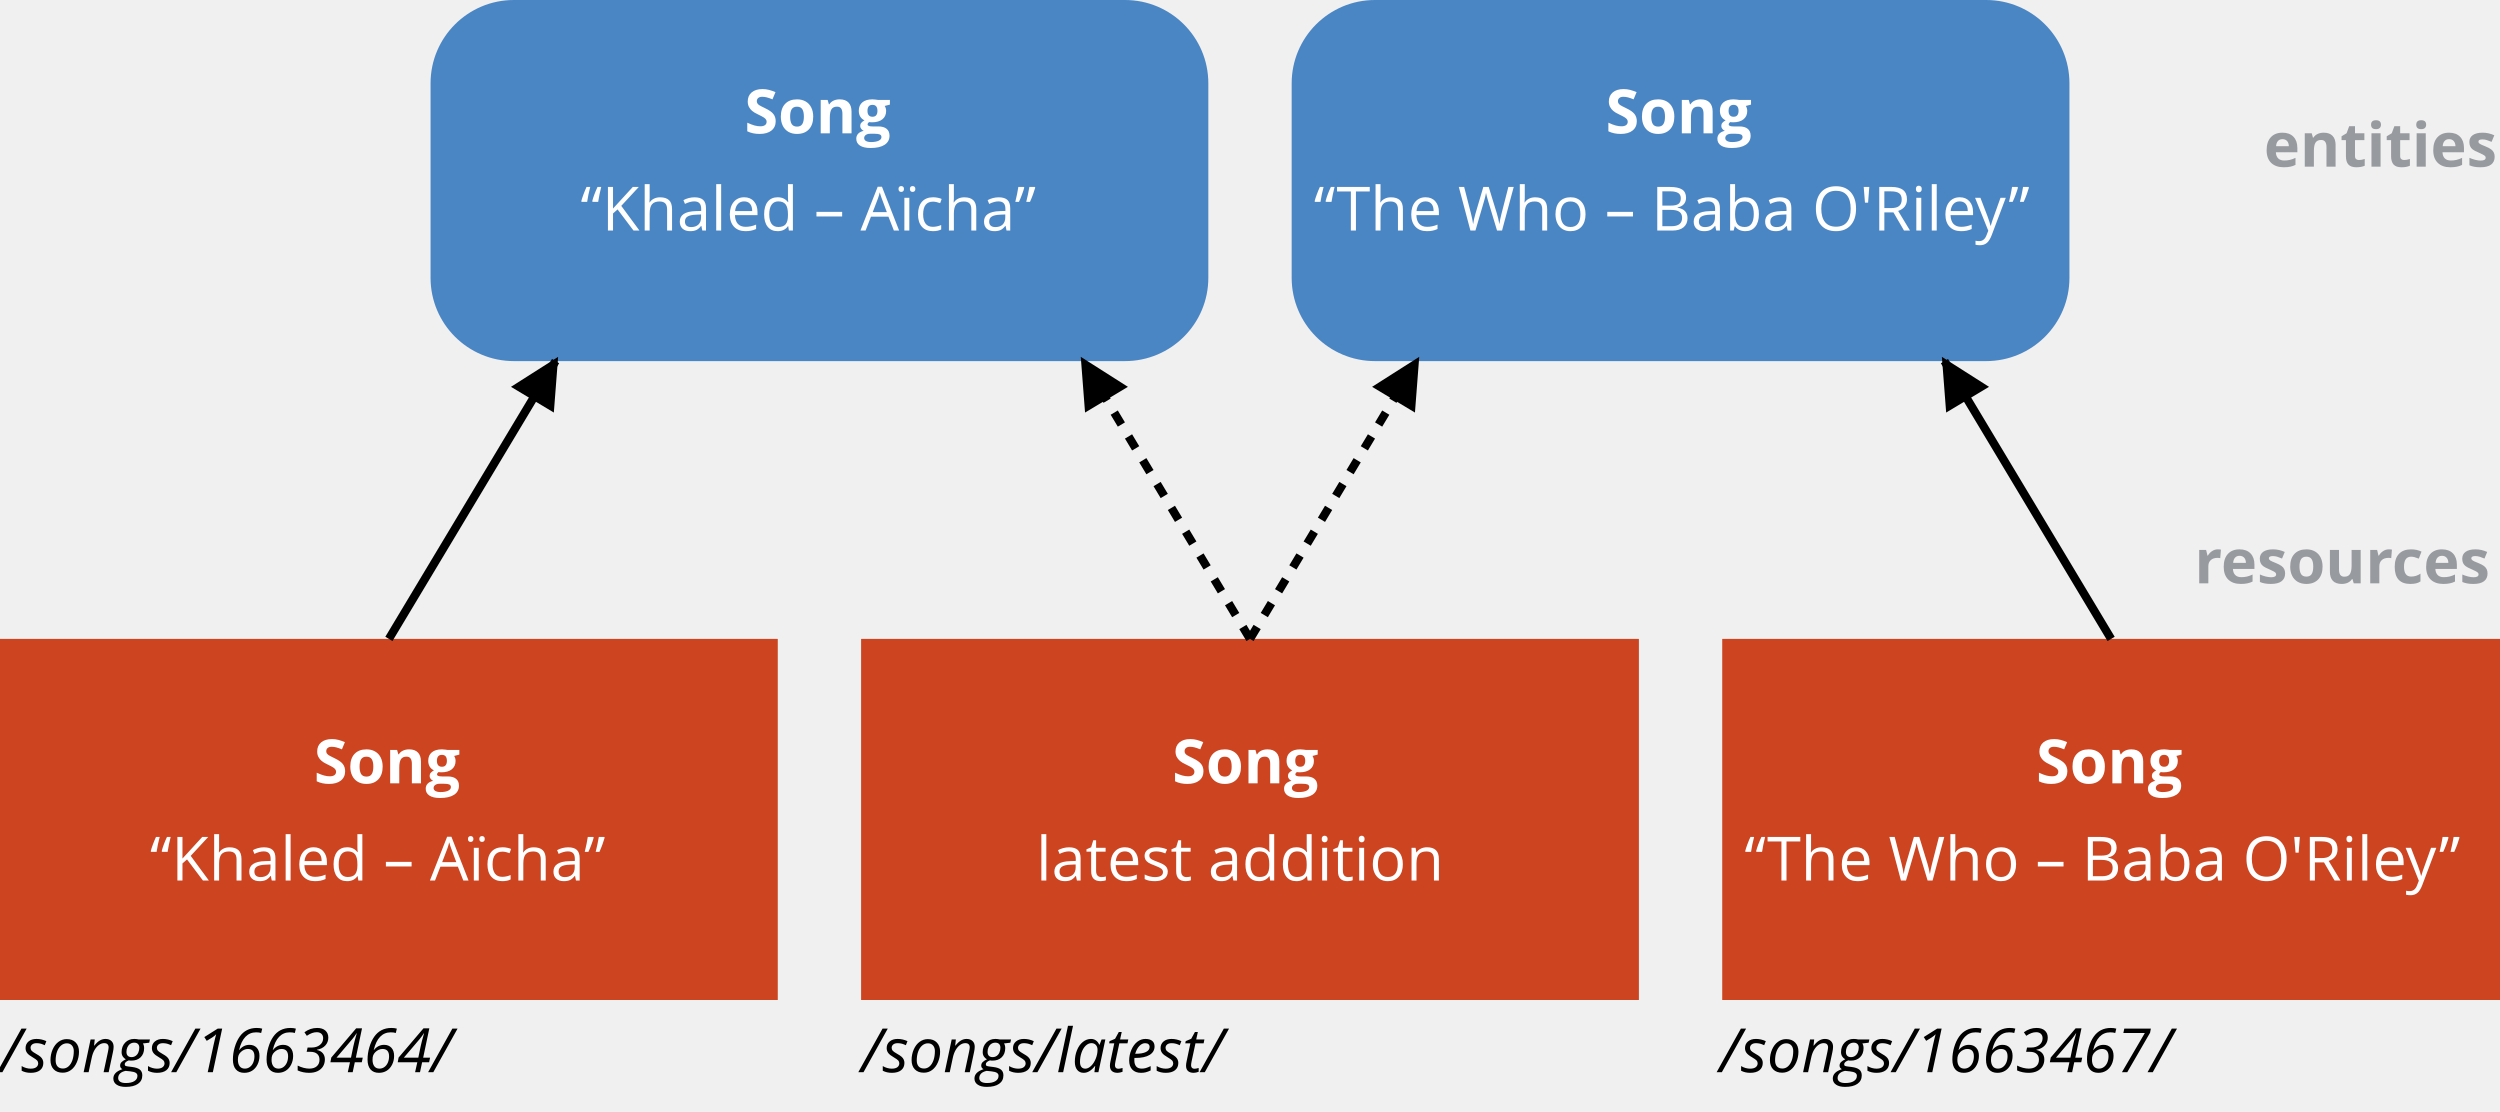
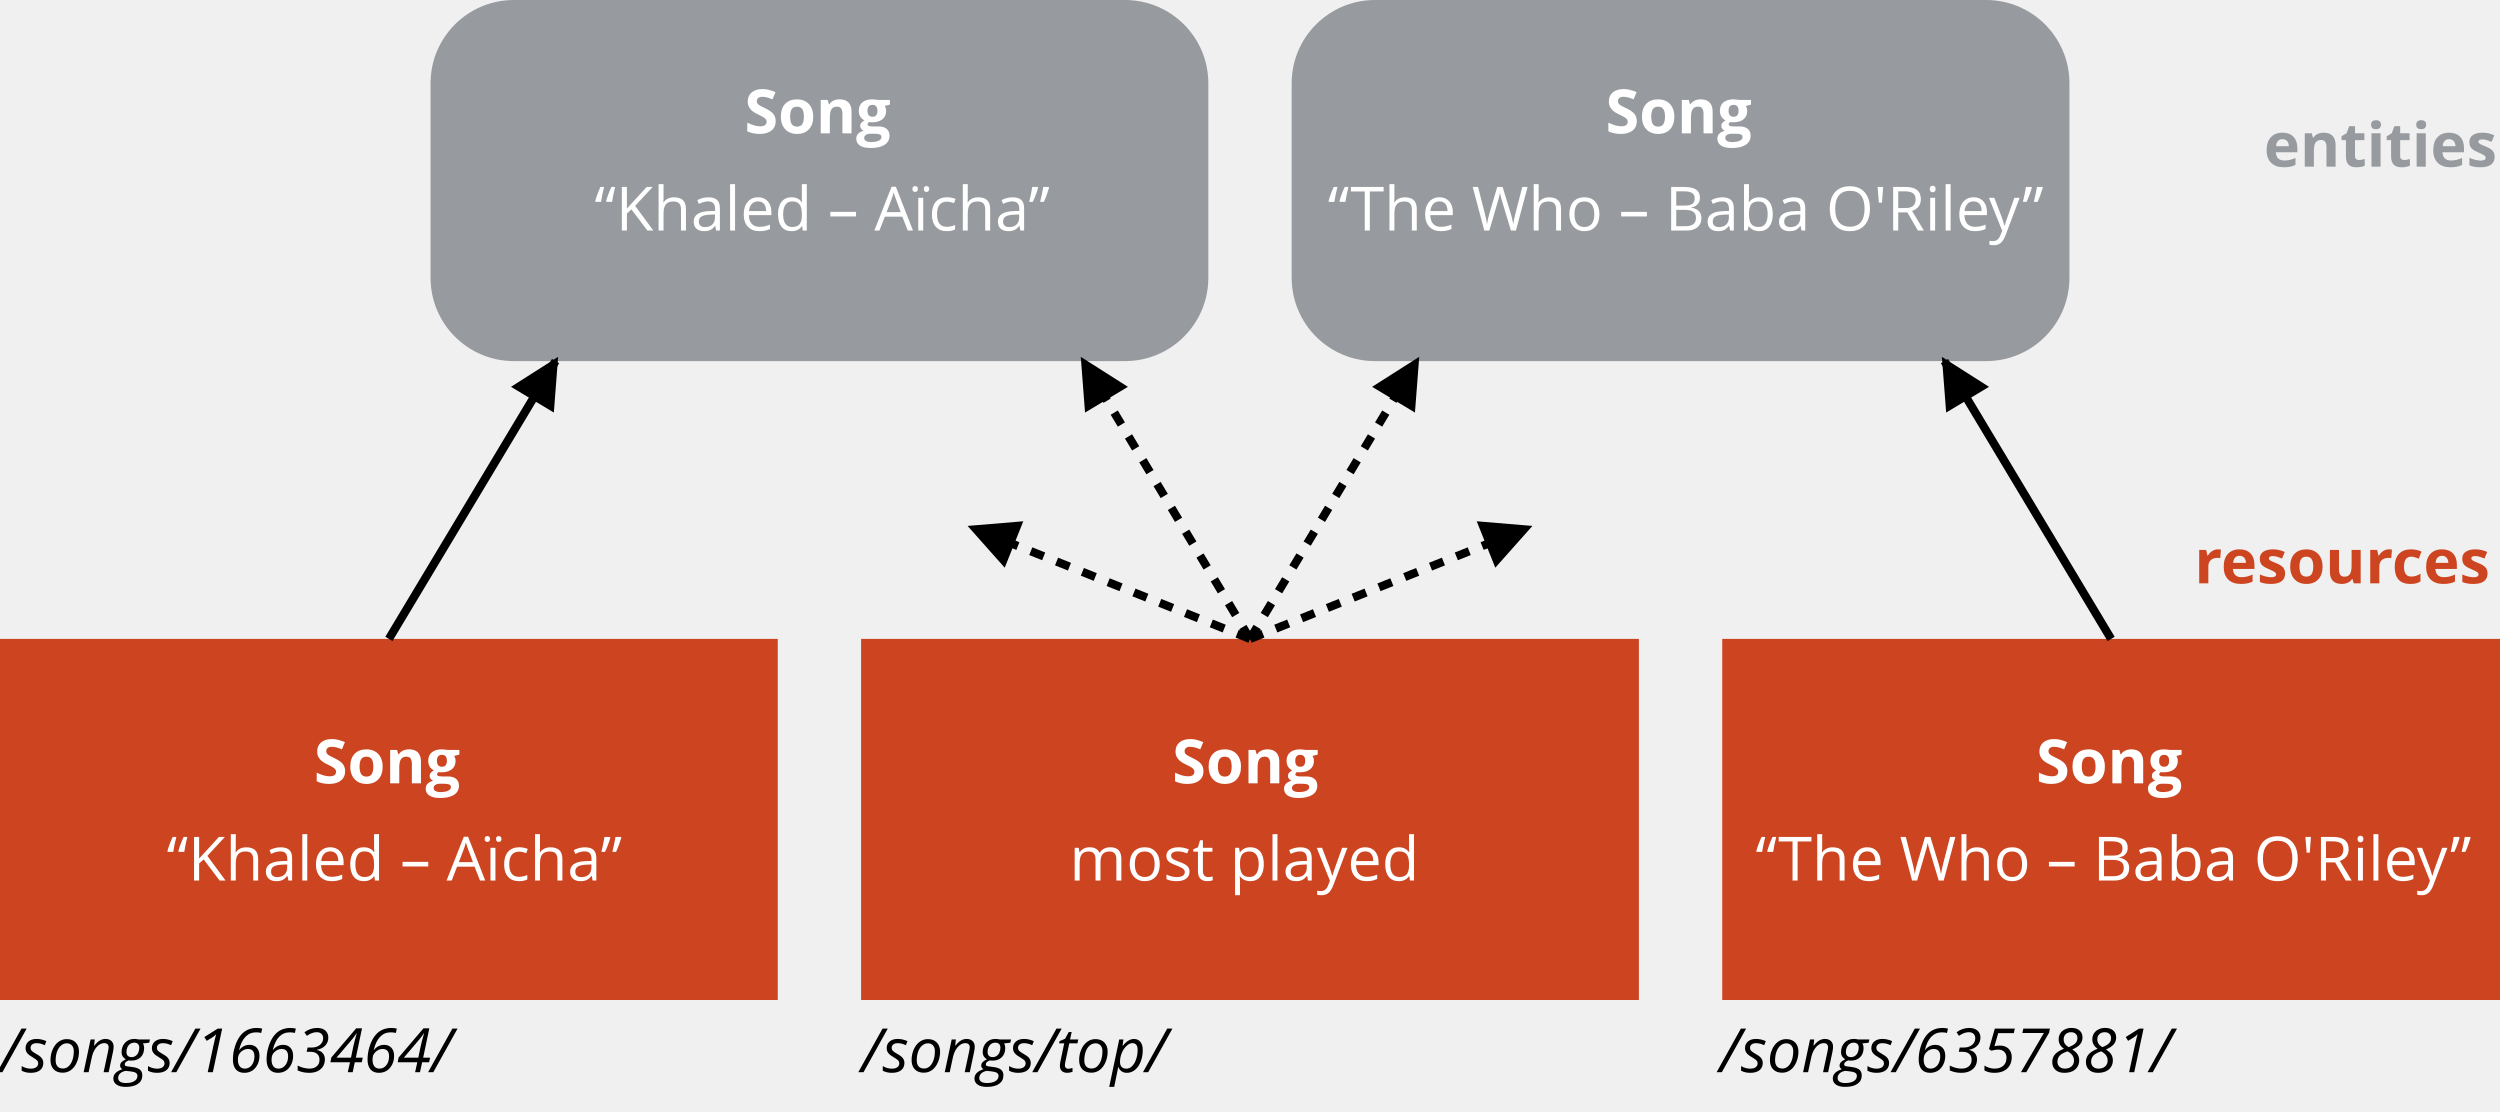
<svg xmlns="http://www.w3.org/2000/svg" version="1.1" width="900" height="400">
  <style>
@font-face{
 font-family: 'Open Sans';
 src: url(../../fonts/OpenSans.woff) format('woff')
}
@font-face{
 font-style: italic;
 font-family: 'Open Sans';
 src: url(../../fonts/OpenSans.Italic.woff) format('woff')
}
@font-face{
 font-weight: 700;
 font-family: 'Open Sans';
 src: url(../../fonts/OpenSans.Bold.woff) format('woff')
}

rect {
-   fill: #4B86C4;
+   fill: #979A9E;
}
.resource {
-   fill: #CC4420;
+   fill: #CC4420 !important;
}

text {
  font: 22px 'Open Sans';
  fill: white;
}
.type, .label {
  font-weight: bold;
}
.url {
  fill: black;
  font-style: italic;
}
.label {
  fill: black;
  fill: #979A9E;
}

line {
  stroke: black;
  stroke-width: 3px;
  marker-end: url(#triangle);
}
.dashed {
  stroke-dasharray: 5, 5;
}
</style>
  <marker id="triangle" viewBox="0 0 10 10" refX="9" refY="5" markerWidth="8" markerHeight="6" orient="auto">
    <path d="M 0 0 L 10 5 L 0 10 z" />
  </marker>
  <rect x="155" y="0" width="280" height="130" rx="30" />
  <text x="268" y="48" class="type">Song</text>
-   <text x="209" y="83">“Khaled – Aïcha”</text>
+   <text x="214" y="83">“Khaled – Aïcha”</text>
  <rect x="465" y="0" width="280" height="130" rx="30" />
  <text x="578" y="48" class="type">Song</text>
-   <text x="473" y="83">“The Who – Baba O'Riley”</text>
+   <text x="478" y="83">“The Who – Baba O'Riley”</text>
  <rect class="resource" x="0" y="230" width="280" height="130" />
  <text x="113" y="282" class="type">Song</text>
-   <text x="54" y="317">“Khaled – Aïcha”</text>
+   <text x="60" y="317">“Khaled – Aïcha”</text>
  <text x="0" y="386" class="url">/songs/1663464/</text>
  <rect class="resource" x="310" y="230" width="280" height="130" />
  <text x="422" y="282" class="type">Song</text>
-   <text x="373" y="317">latest addition</text>
-   <text x="310" y="386" class="url">/songs/latest/</text>
+   <text x="385" y="317">most played</text>
+   <text x="310" y="386" class="url">/songs/top/</text>
  <rect class="resource" x="620" y="230" width="280" height="130" />
  <text x="733" y="282" class="type">Song</text>
-   <text x="628" y="317">“The Who – Baba O'Riley”</text>
-   <text x="619" y="386" class="url">/songs/1663467/</text>
+   <text x="632" y="317">“The Who – Baba O'Riley”</text>
+   <text x="619" y="386" class="url">/songs/6357881/</text>
  <line x1="760" y1="230" x2="700" y2="130" />
  <line x1="140" y1="230" x2="200" y2="130" />
+   <line x1="450" y1="230" x2="350" y2="190" class="dashed" />
  <line x1="450" y1="230" x2="390" y2="130" class="dashed" />
  <line x1="450" y1="230" x2="510" y2="130" class="dashed" />
+   <line x1="450" y1="230" x2="550" y2="190" class="dashed" />
  <text x="815" y="60" class="label">entities</text>
-   <text x="790" y="210" class="label">resources</text>
+   <text x="790" y="210" class="resource label">resources</text>
</svg>
